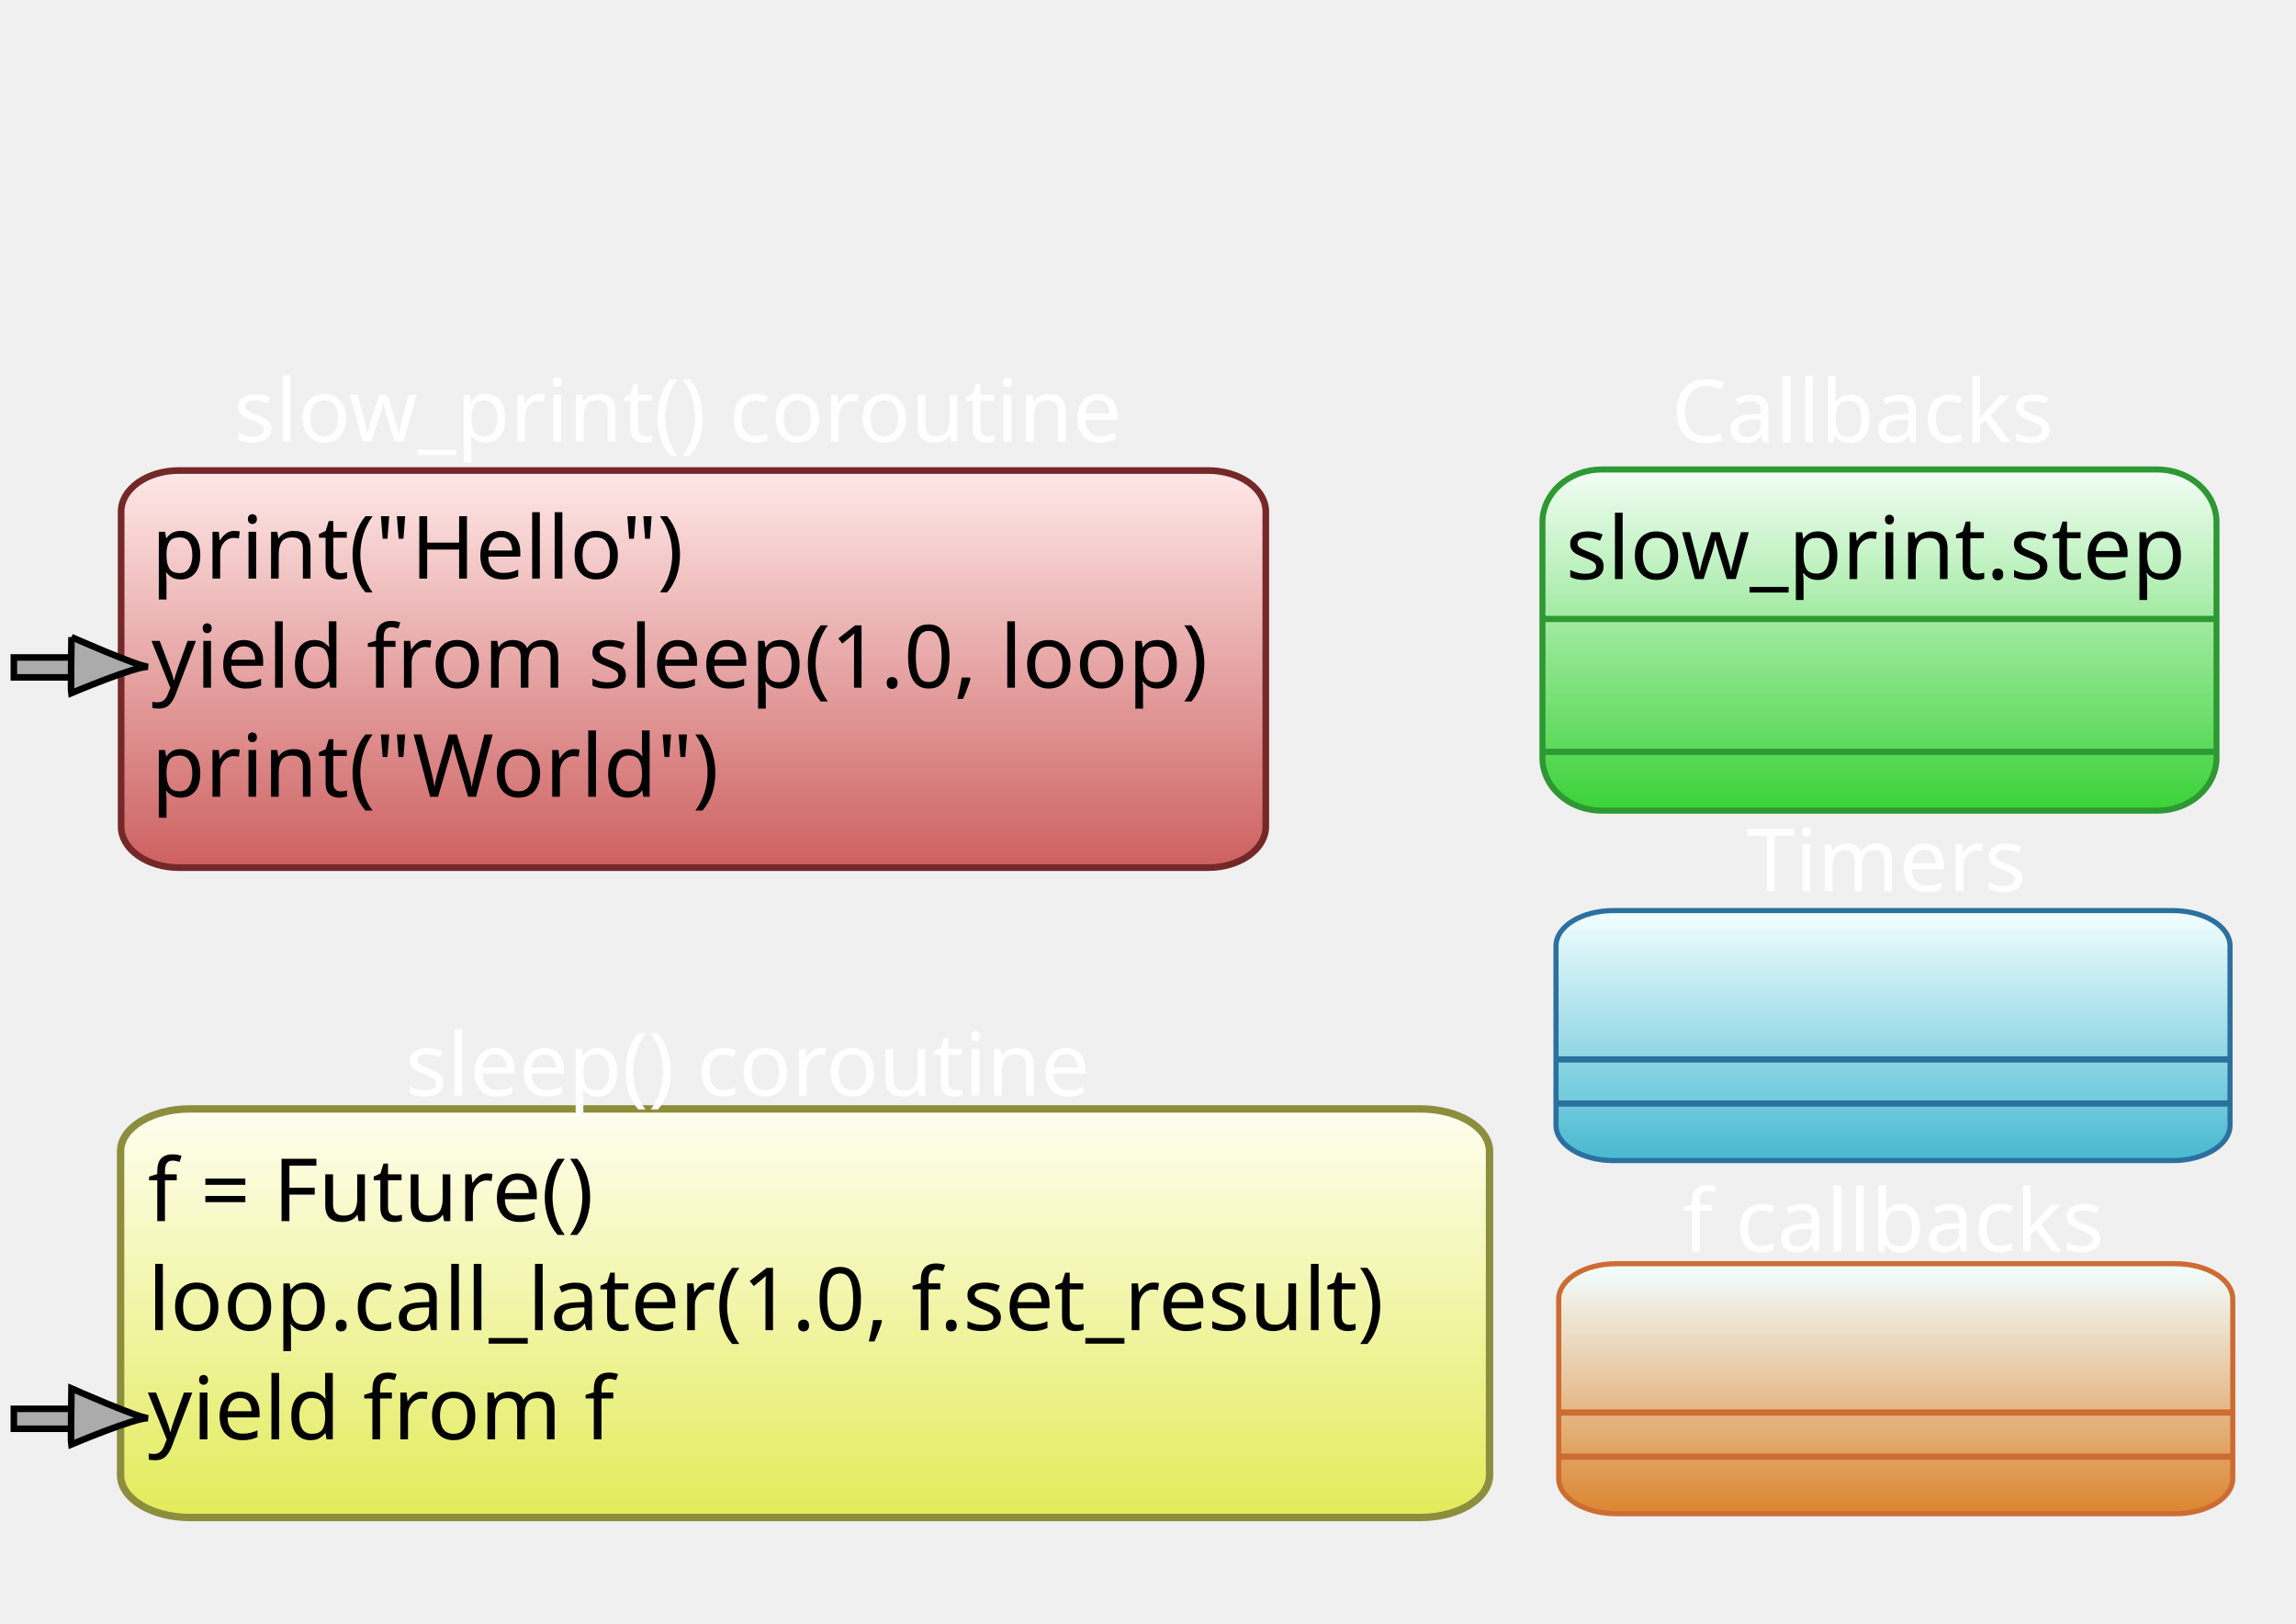
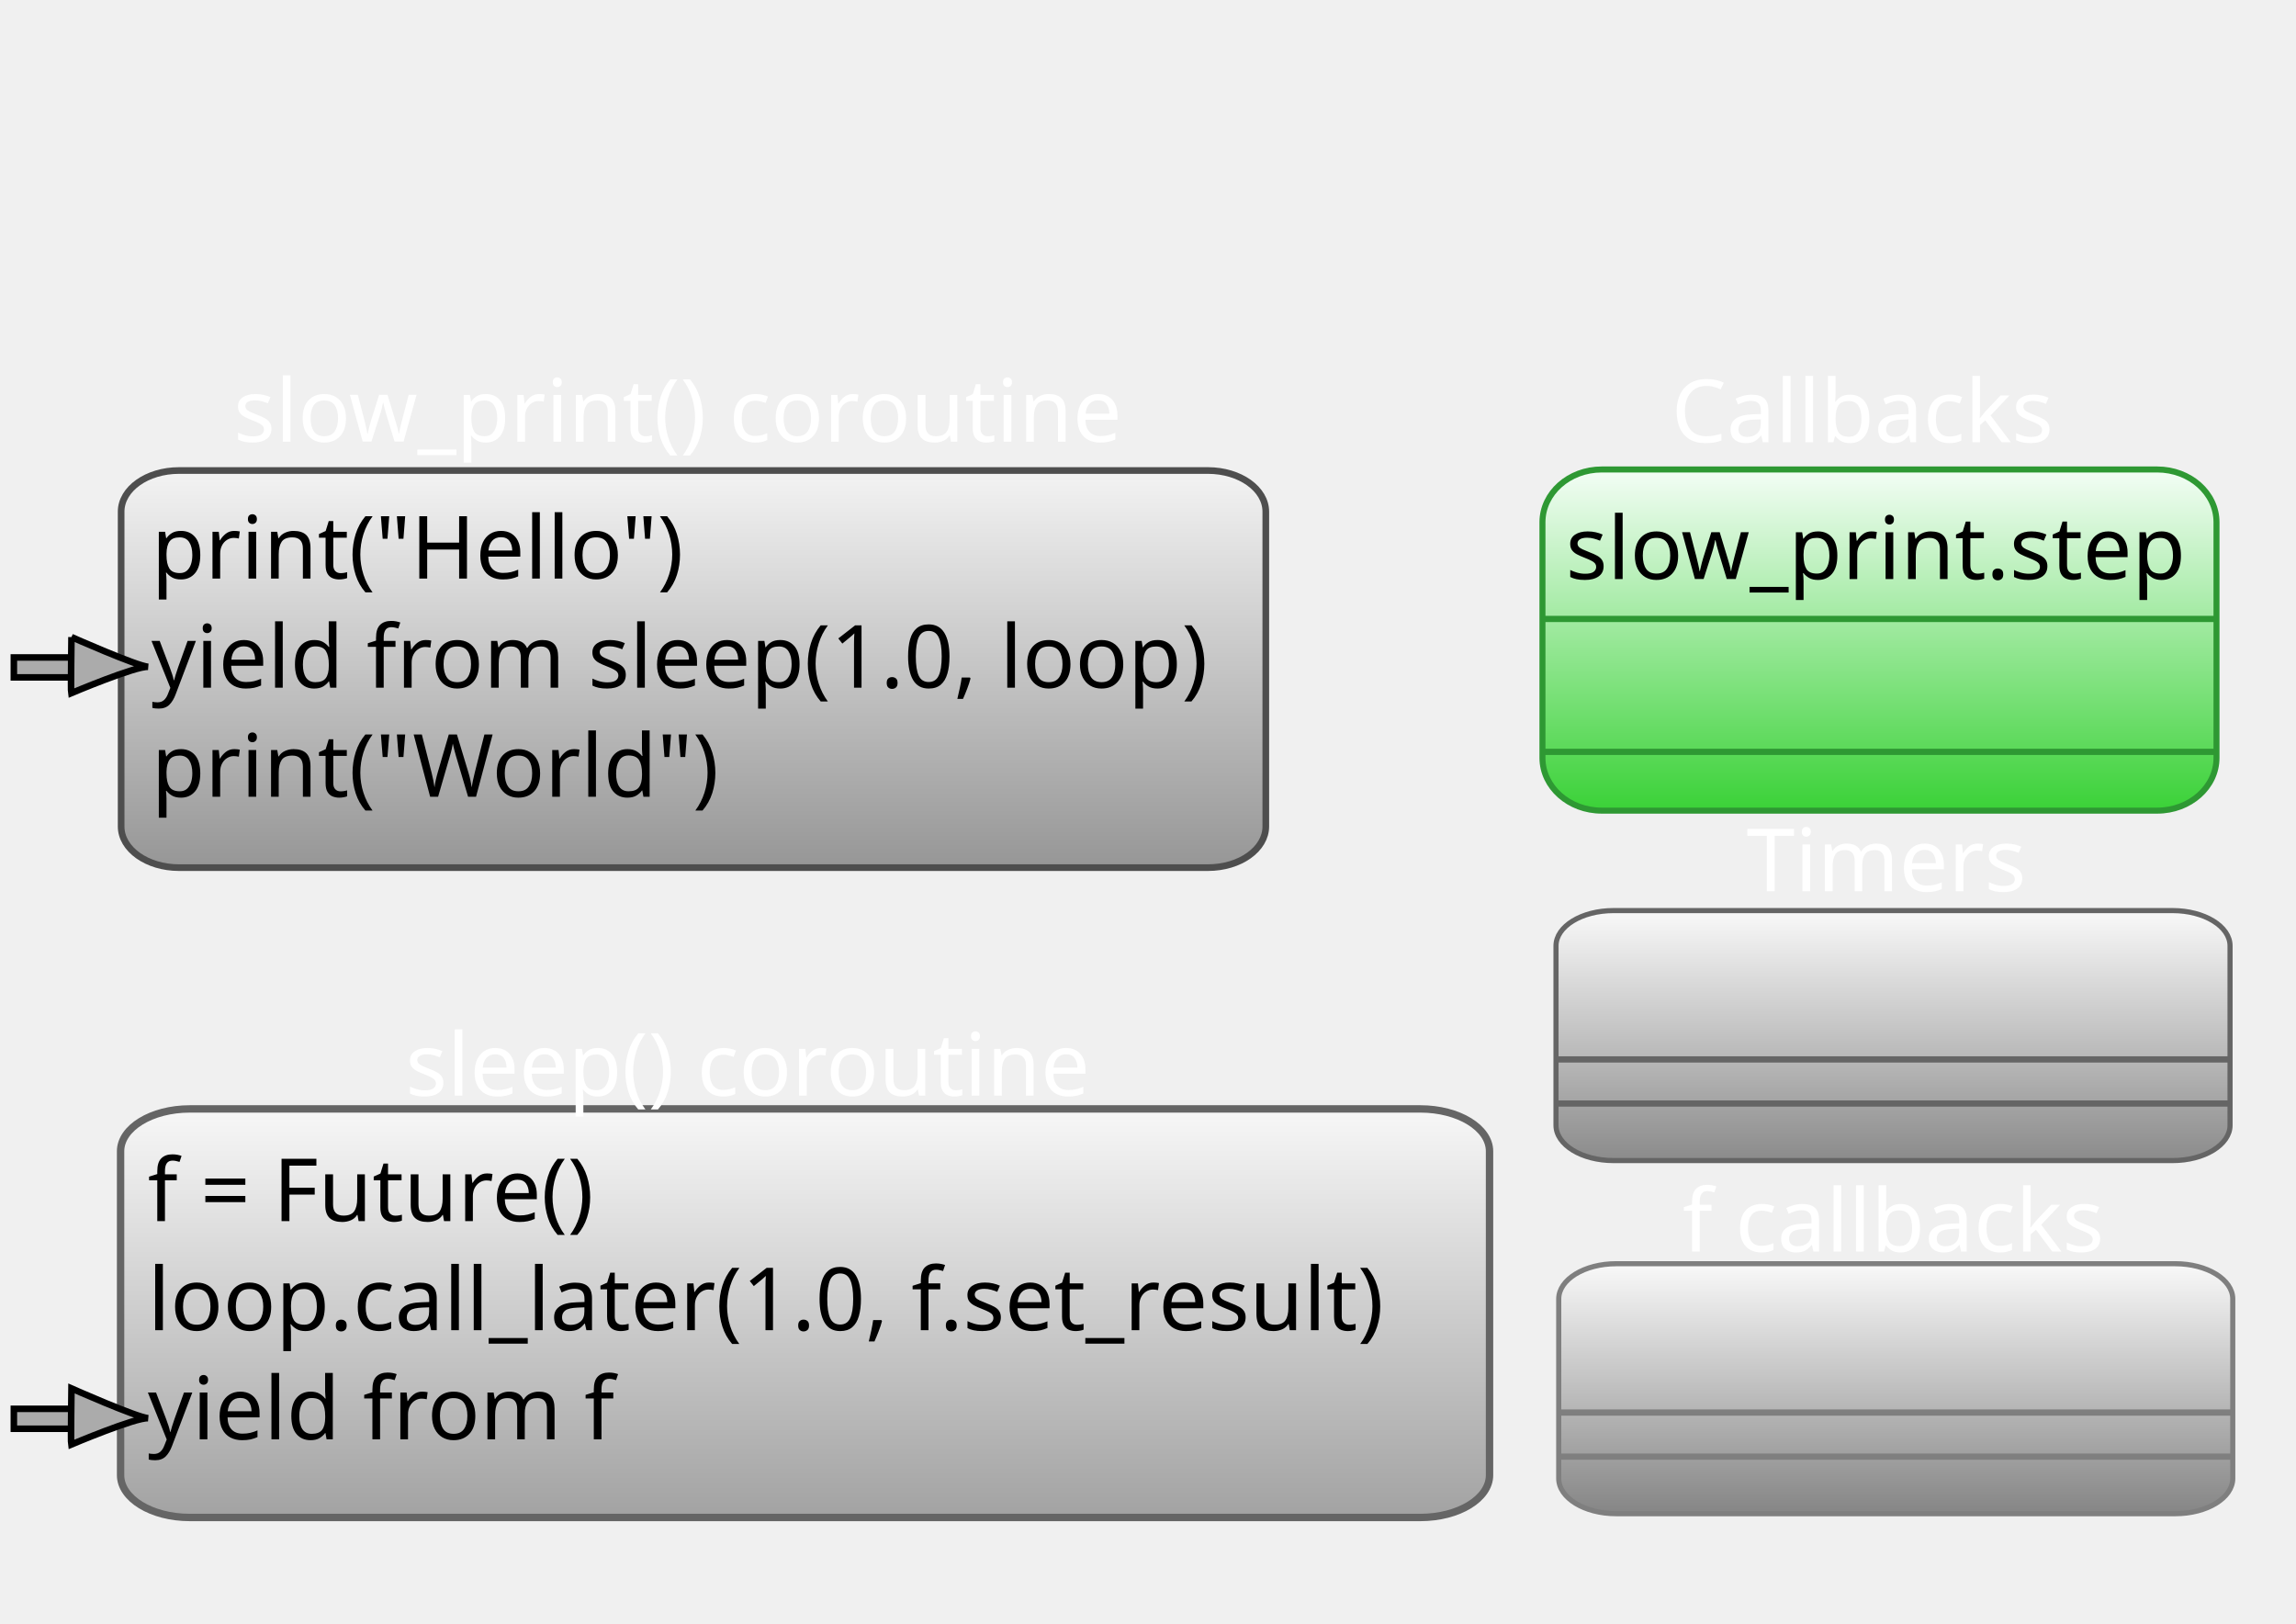
<svg xmlns="http://www.w3.org/2000/svg" xmlns:xlink="http://www.w3.org/1999/xlink" version="1.1" id="svg2" height="744.094" width="1052.362">
  <defs id="defs4">
    <linearGradient id="linearGradient12126">
-       <stop style="stop-color:#ffe8e8;stop-opacity:1;" offset="0" id="stop12128" />
-       <stop style="stop-color:#cd6060;stop-opacity:1;" offset="1" id="stop12130" />
+       <stop id="stop12128" offset="0" style="stop-color:#ffe8e8;stop-opacity:1;" />
+       <stop id="stop12130" offset="1" style="stop-color:#cd6060;stop-opacity:1;" />
    </linearGradient>
-     <marker orient="auto" refY="0" refX="0" id="DotL" style="overflow:visible">
-       <path id="path3982" d="m -2.5,-1 c 0,2.76 -2.24,5 -5,5 -2.76,0 -5,-2.24 -5,-5 0,-2.76 2.24,-5 5,-5 2.76,0 5,2.24 5,5 z" style="fill-rule:evenodd;stroke:#000000;stroke-width:1pt" transform="matrix(0.8,0,0,0.8,5.92,0.8)" />
+     <marker style="overflow:visible" id="DotL" refX="0" refY="0" orient="auto">
+       <path transform="matrix(0.8,0,0,0.8,5.92,0.8)" style="fill-rule:evenodd;stroke:#000000;stroke-width:1pt" d="m -2.5,-1 c 0,2.76 -2.24,5 -5,5 -2.76,0 -5,-2.24 -5,-5 0,-2.76 2.24,-5 5,-5 2.76,0 5,2.24 5,5 z" id="path3982" />
    </marker>
-     <marker id="RazorWire" refX="0" refY="0" orient="auto" style="overflow:visible">
-       <path id="path4153" transform="scale(0.8,0.8)" style="fill:#808080;fill-opacity:1;fill-rule:evenodd;stroke:#000000;stroke-width:0.1pt" d="m 0.023,-0.74 0,1.438 -7.781,2.313 18.437,0 -7.187,-2.313 0,-1.438 7.25,-2.156 -18.469,0 7.75,2.156 z" />
+     <marker style="overflow:visible" orient="auto" refY="0" refX="0" id="RazorWire">
+       <path d="m 0.023,-0.74 0,1.438 -7.781,2.313 18.437,0 -7.187,-2.313 0,-1.438 7.25,-2.156 -18.469,0 7.75,2.156 z" style="fill:#808080;fill-opacity:1;fill-rule:evenodd;stroke:#000000;stroke-width:0.1pt" transform="scale(0.8,0.8)" id="path4153" />
    </marker>
-     <marker orient="auto" refY="0" refX="0" id="Arrow2Lend" style="overflow:visible">
-       <path id="path3942" style="fill-rule:evenodd;stroke-width:0.625;stroke-linejoin:round" d="M 8.719,4.034 -2.207,0.016 8.719,-4.002 c -1.745,2.372 -1.735,5.617 -6e-7,8.035 z" transform="matrix(-1.1,0,0,-1.1,-1.1,0)" />
+     <marker style="overflow:visible" id="Arrow2Lend" refX="0" refY="0" orient="auto">
+       <path transform="matrix(-1.1,0,0,-1.1,-1.1,0)" d="M 8.719,4.034 -2.207,0.016 8.719,-4.002 c -1.745,2.372 -1.735,5.617 -6e-7,8.035 z" style="fill-rule:evenodd;stroke-width:0.625;stroke-linejoin:round" id="path3942" />
    </marker>
-     <marker orient="auto" refY="0" refX="0" id="Arrow1Lend" style="overflow:visible">
-       <path id="path3924" d="M 0,0 5,-5 -12.5,0 5,5 0,0 z" style="fill-rule:evenodd;stroke:#000000;stroke-width:1pt" transform="matrix(-0.8,0,0,-0.8,-10,0)" />
+     <marker style="overflow:visible" id="Arrow1Lend" refX="0" refY="0" orient="auto">
+       <path transform="matrix(-0.8,0,0,-0.8,-10,0)" style="fill-rule:evenodd;stroke:#000000;stroke-width:1pt" d="M 0,0 5,-5 -12.5,0 5,5 0,0 z" id="path3924" />
    </marker>
    <linearGradient id="linearGradient3765">
-       <stop id="stop3767" offset="0" style="stop-color:#f2feff;stop-opacity:1;" />
-       <stop id="stop3769" offset="1" style="stop-color:#41b6ce;stop-opacity:1;" />
+       <stop style="stop-color:#f2feff;stop-opacity:1;" offset="0" id="stop3767" />
+       <stop style="stop-color:#41b6ce;stop-opacity:1;" offset="1" id="stop3769" />
    </linearGradient>
    <linearGradient id="linearGradient3755">
-       <stop style="stop-color:#b8f1f1;stop-opacity:1;" offset="0" id="stop3757" />
-       <stop style="stop-color:#5ac5da;stop-opacity:1;" offset="1" id="stop3759" />
+       <stop id="stop3757" offset="0" style="stop-color:#b8f1f1;stop-opacity:1;" />
+       <stop id="stop3759" offset="1" style="stop-color:#5ac5da;stop-opacity:1;" />
    </linearGradient>
-     <linearGradient xlink:href="#linearGradient3765" id="linearGradient3761" x1="328.5" y1="172.362" x2="334.357" y2="552.362" gradientUnits="userSpaceOnUse" gradientTransform="matrix(0.6143788,0,0,0.4866711,176.4746,449.7801)" />
-     <linearGradient xlink:href="#linearGradient3765-7" id="linearGradient3761-8" x1="328.5" y1="172.362" x2="334.357" y2="552.362" gradientUnits="userSpaceOnUse" gradientTransform="matrix(0.6143788,0,0,0.6431323,188.5043,-52.64542)" />
+     <linearGradient gradientTransform="matrix(0.6143788,0,0,0.4866711,176.4746,449.7801)" gradientUnits="userSpaceOnUse" y2="552.362" x2="334.357" y1="172.362" x1="328.5" id="linearGradient3761" xlink:href="#linearGradient3765" />
+     <linearGradient gradientTransform="matrix(0.6143788,0,0,0.6431323,188.5043,-52.64542)" gradientUnits="userSpaceOnUse" y2="552.362" x2="334.357" y1="172.362" x1="328.5" id="linearGradient3761-8" xlink:href="#linearGradient3765-7" />
    <linearGradient id="linearGradient3765-7">
-       <stop id="stop3767-4" offset="0" style="stop-color:#f2fdf4;stop-opacity:1;" />
-       <stop id="stop3769-3" offset="1" style="stop-color:#3cd239;stop-opacity:1;" />
+       <stop style="stop-color:#f2fdf4;stop-opacity:1;" offset="0" id="stop3767-4" />
+       <stop style="stop-color:#3cd239;stop-opacity:1;" offset="1" id="stop3769-3" />
    </linearGradient>
-     <linearGradient y2="548.954" x2="328.5" y1="172.362" x1="328.5" gradientTransform="matrix(0.6143788,0,0,0.4083694,654.3163,454.1901)" gradientUnits="userSpaceOnUse" id="linearGradient5906" xlink:href="#linearGradient3765-7" />
-     <marker orient="auto" refY="0" refX="0" id="Arrow1Lend-4" style="overflow:visible">
-       <path id="path3924-0" d="M 0,0 5,-5 -12.5,0 5,5 0,0 z" style="fill-rule:evenodd;stroke:#000000;stroke-width:1pt" transform="matrix(-0.8,0,0,-0.8,-10,0)" />
+     <linearGradient xlink:href="#linearGradient3765-7" id="linearGradient5906" gradientUnits="userSpaceOnUse" gradientTransform="matrix(0.6143788,0,0,0.4083694,654.3163,454.1901)" x1="328.5" y1="172.362" x2="328.5" y2="548.954" />
+     <marker style="overflow:visible" id="Arrow1Lend-4" refX="0" refY="0" orient="auto">
+       <path transform="matrix(-0.8,0,0,-0.8,-10,0)" style="fill-rule:evenodd;stroke:#000000;stroke-width:1pt" d="M 0,0 5,-5 -12.5,0 5,5 0,0 z" id="path3924-0" />
    </marker>
-     <linearGradient xlink:href="#linearGradient12126" id="linearGradient12140" x1="879.429" y1="523.279" x2="879.429" y2="707.26" gradientUnits="userSpaceOnUse" gradientTransform="matrix(1.189874,0,0,0.9890065,-689.2314,6.708743)" />
-     <linearGradient xlink:href="#linearGradient12126-6" id="linearGradient12140-4" x1="879.429" y1="523.279" x2="883.507" y2="706.591" gradientUnits="userSpaceOnUse" gradientTransform="matrix(0.9957622,0,0,1.142415,-67.42616,-69.40973)" />
+     <linearGradient gradientTransform="matrix(1.189874,0,0,0.9890065,-689.2314,6.708743)" gradientUnits="userSpaceOnUse" y2="707.26" x2="879.429" y1="523.279" x1="879.429" id="linearGradient12140" xlink:href="#linearGradient12126" />
+     <linearGradient gradientTransform="matrix(0.9957622,0,0,1.142415,-67.42616,-69.40973)" gradientUnits="userSpaceOnUse" y2="706.591" x2="883.507" y1="523.279" x1="879.429" id="linearGradient12140-4" xlink:href="#linearGradient12126-6" />
    <linearGradient id="linearGradient12126-6">
-       <stop style="stop-color:#fffef0;stop-opacity:1;" offset="0" id="stop12128-6" />
-       <stop style="stop-color:#e2eb59;stop-opacity:1;" offset="1" id="stop12130-1" />
+       <stop id="stop12128-6" offset="0" style="stop-color:#fffef0;stop-opacity:1;" />
+       <stop id="stop12130-1" offset="1" style="stop-color:#e2eb59;stop-opacity:1;" />
    </linearGradient>
-     <linearGradient y2="707.709" x2="879.429" y1="523.279" x1="879.429" gradientTransform="matrix(1.423018,0,0,1.017503,-835.4125,284.369)" gradientUnits="userSpaceOnUse" id="linearGradient12157" xlink:href="#linearGradient12126-6" />
-     <linearGradient xlink:href="#linearGradient3765-8" id="linearGradient3761-6" x1="328.5" y1="172.362" x2="334.357" y2="552.362" gradientUnits="userSpaceOnUse" gradientTransform="matrix(0.6143788,0,0,0.4866711,176.4746,449.7801)" />
+     <linearGradient xlink:href="#linearGradient12126-6" id="linearGradient12157" gradientUnits="userSpaceOnUse" gradientTransform="matrix(1.423018,0,0,1.017503,-835.4125,284.369)" x1="879.429" y1="523.279" x2="879.429" y2="707.709" />
+     <linearGradient gradientTransform="matrix(0.6143788,0,0,0.4866711,176.4746,449.7801)" gradientUnits="userSpaceOnUse" y2="552.362" x2="334.357" y1="172.362" x1="328.5" id="linearGradient3761-6" xlink:href="#linearGradient3765-8" />
    <linearGradient id="linearGradient3765-8">
-       <stop id="stop3767-1" offset="0" style="stop-color:#f2feff;stop-opacity:1;" />
-       <stop id="stop3769-0" offset="1" style="stop-color:#41b6ce;stop-opacity:1;" />
+       <stop style="stop-color:#f2feff;stop-opacity:1;" offset="0" id="stop3767-1" />
+       <stop style="stop-color:#41b6ce;stop-opacity:1;" offset="1" id="stop3769-0" />
    </linearGradient>
-     <linearGradient y2="566.407" x2="328.5" y1="172.362" x1="328.5" gradientTransform="matrix(0.6143788,0,0,0.2992256,660.5266,674.8422)" gradientUnits="userSpaceOnUse" id="linearGradient12913" xlink:href="#linearGradient3765-8" />
-     <linearGradient y2="566.407" x2="328.5" y1="172.362" x1="328.5" gradientTransform="matrix(0.6143788,0,0,0.3521827,659.7009,679.9031)" gradientUnits="userSpaceOnUse" id="linearGradient12913-7" xlink:href="#linearGradient3765-8-2" />
+     <linearGradient xlink:href="#linearGradient3765-8" id="linearGradient12913" gradientUnits="userSpaceOnUse" gradientTransform="matrix(0.6143788,0,0,0.2992256,660.5266,674.8422)" x1="328.5" y1="172.362" x2="328.5" y2="566.407" />
+     <linearGradient xlink:href="#linearGradient3765-8-2" id="linearGradient12913-7" gradientUnits="userSpaceOnUse" gradientTransform="matrix(0.6143788,0,0,0.3521827,659.7009,679.9031)" x1="328.5" y1="172.362" x2="328.5" y2="566.407" />
    <linearGradient id="linearGradient3765-8-2">
-       <stop id="stop3767-1-4" offset="0" style="stop-color:#f2feff;stop-opacity:1;" />
-       <stop id="stop3769-0-9" offset="1" style="stop-color:#41b6ce;stop-opacity:1;" />
+       <stop style="stop-color:#f2feff;stop-opacity:1;" offset="0" id="stop3767-1-4" />
+       <stop style="stop-color:#41b6ce;stop-opacity:1;" offset="1" id="stop3769-0-9" />
    </linearGradient>
-     <linearGradient y2="566.407" x2="328.5" y1="172.362" x1="328.5" gradientTransform="matrix(0.6143788,0,0,0.3521827,667.5029,825.7627)" gradientUnits="userSpaceOnUse" id="linearGradient4772" xlink:href="#linearGradient3765-8-2" />
-     <linearGradient y2="566.407" x2="328.5" y1="172.362" x1="328.5" gradientTransform="matrix(0.6143788,0,0,0.2992256,660.5266,674.8422)" gradientUnits="userSpaceOnUse" id="linearGradient12913-70" xlink:href="#linearGradient3765-8-8" />
+     <linearGradient xlink:href="#linearGradient3765-8-2" id="linearGradient4772" gradientUnits="userSpaceOnUse" gradientTransform="matrix(0.6143788,0,0,0.3521827,667.5029,825.7627)" x1="328.5" y1="172.362" x2="328.5" y2="566.407" />
+     <linearGradient xlink:href="#linearGradient3765-8-8" id="linearGradient12913-70" gradientUnits="userSpaceOnUse" gradientTransform="matrix(0.6143788,0,0,0.2992256,660.5266,674.8422)" x1="328.5" y1="172.362" x2="328.5" y2="566.407" />
    <linearGradient id="linearGradient3765-8-8">
-       <stop id="stop3767-1-7" offset="0" style="stop-color:#f2feff;stop-opacity:1;" />
-       <stop id="stop3769-0-1" offset="1" style="stop-color:#db8128;stop-opacity:1;" />
+       <stop style="stop-color:#f2feff;stop-opacity:1;" offset="0" id="stop3767-1-7" />
+       <stop style="stop-color:#db8128;stop-opacity:1;" offset="1" id="stop3769-0-1" />
    </linearGradient>
-     <linearGradient y2="566.407" x2="328.5" y1="172.362" x1="328.5" gradientTransform="matrix(0.6143788,0,0,0.2992256,661.7727,836.6693)" gradientUnits="userSpaceOnUse" id="linearGradient4824" xlink:href="#linearGradient3765-8-8" />
+     <linearGradient xlink:href="#linearGradient3765-8-8" id="linearGradient4824" gradientUnits="userSpaceOnUse" gradientTransform="matrix(0.6143788,0,0,0.2992256,661.7727,836.6693)" x1="328.5" y1="172.362" x2="328.5" y2="566.407" />
+     <linearGradient gradientTransform="matrix(1.189874,0,0,0.9890065,-689.2314,6.708743)" gradientUnits="userSpaceOnUse" y2="707.26" x2="879.429" y1="523.279" x1="879.429" id="linearGradient12140-219" xlink:href="#linearGradient12126-508" />
+     <linearGradient id="linearGradient12126-508">
+       <stop id="stop11731" offset="0" style="stop-color:#f3f3f3;stop-opacity:1;" />
+       <stop id="stop11733" offset="1" style="stop-color:#969696;stop-opacity:1;" />
+     </linearGradient>
+     <linearGradient xlink:href="#linearGradient3765-8-8-46" id="linearGradient4824-406" gradientUnits="userSpaceOnUse" gradientTransform="matrix(0.6143788,0,0,0.2992256,661.7727,836.6693)" x1="328.5" y1="172.362" x2="328.5" y2="566.407" />
+     <linearGradient id="linearGradient3765-8-8-46">
+       <stop style="stop-color:#f8f8f8;stop-opacity:1;" offset="0" id="stop11737" />
+       <stop style="stop-color:#818181;stop-opacity:1;" offset="1" id="stop11739" />
+     </linearGradient>
+     <linearGradient xlink:href="#linearGradient12126-6-935" id="linearGradient12157-8" gradientUnits="userSpaceOnUse" gradientTransform="matrix(1.423018,0,0,1.017503,-835.4125,284.369)" x1="879.429" y1="523.279" x2="879.429" y2="707.709" />
+     <linearGradient id="linearGradient12126-6-935">
+       <stop id="stop11743" offset="0" style="stop-color:#f7f7f7;stop-opacity:1;" />
+       <stop id="stop11745" offset="1" style="stop-color:#a2a2a2;stop-opacity:1;" />
+     </linearGradient>
+     <linearGradient xlink:href="#linearGradient3765-8-108" id="linearGradient12913-337" gradientUnits="userSpaceOnUse" gradientTransform="matrix(0.6143788,0,0,0.2992256,660.5266,674.8422)" x1="328.5" y1="172.362" x2="328.5" y2="566.407" />
+     <linearGradient id="linearGradient3765-8-108">
+       <stop style="stop-color:#f8f8f8;stop-opacity:1;" offset="0" id="stop11749" />
+       <stop style="stop-color:#878787;stop-opacity:1;" offset="1" id="stop11751" />
+     </linearGradient>
  </defs>
-   <g id="layer1" transform="translate(0,-308.2677)">
-     <rect style="fill:url(#linearGradient5906);fill-opacity:1;fill-rule:nonzero;stroke:#2e9833;stroke-width:2.757;stroke-linecap:butt;stroke-linejoin:round;stroke-miterlimit:4;stroke-opacity:1;stroke-dasharray:none" id="rect2985-0" width="308.945" height="156.347" x="706.977" y="523.411" rx="27.17" ry="24.183" />
-     <path style="fill:none;stroke:#2e9833;stroke-width:2.852;stroke-linecap:butt;stroke-linejoin:miter;stroke-miterlimit:4;stroke-opacity:1;stroke-dasharray:none" d="m 707.684,591.912 181.913,0 126.647,0" id="path3858-99" />
-     <path style="fill:none;stroke:#2e9833;stroke-width:2.85;stroke-linecap:butt;stroke-linejoin:miter;stroke-miterlimit:4;stroke-opacity:1;stroke-dasharray:none" d="m 707.255,652.819 308.124,0" id="path3858-5-4" />
-     <text xml:space="preserve" style="font-size:40px;font-style:normal;font-variant:normal;font-weight:normal;font-stretch:normal;line-height:125%;letter-spacing:0px;word-spacing:0px;fill:#ffffff;fill-opacity:1;stroke:none;font-family:Comfortaa;-inkscape-font-specification:Comfortaa" x="766.055" y="510.929" id="text3771-4">
-       <tspan id="tspan3773-6" x="766.055" y="510.929">Callbacks</tspan>
+   <g transform="translate(0,-308.2677)" id="layer1">
+     <rect ry="24.183" rx="27.17" y="523.411" x="706.977" height="156.347" width="308.945" id="rect2985-0" style="fill:url(#linearGradient5906);fill-opacity:1;fill-rule:nonzero;stroke:#2e9833;stroke-width:2.757;stroke-linecap:butt;stroke-linejoin:round;stroke-miterlimit:4;stroke-opacity:1;stroke-dasharray:none" />
+     <path id="path3858-99" d="m 707.684,591.912 181.913,0 126.647,0" style="fill:none;stroke:#2e9833;stroke-width:2.852;stroke-linecap:butt;stroke-linejoin:miter;stroke-miterlimit:4;stroke-opacity:1;stroke-dasharray:none" />
+     <path id="path3858-5-4" d="m 707.255,652.819 308.124,0" style="fill:none;stroke:#2e9833;stroke-width:2.85;stroke-linecap:butt;stroke-linejoin:miter;stroke-miterlimit:4;stroke-opacity:1;stroke-dasharray:none" />
+     <text id="text3771-4" y="510.929" x="766.055" style="font-size:40px;font-style:normal;font-variant:normal;font-weight:normal;font-stretch:normal;line-height:125%;letter-spacing:0px;word-spacing:0px;fill:#ffffff;fill-opacity:1;stroke:none;font-family:Comfortaa;-inkscape-font-specification:Comfortaa" xml:space="preserve">
+       <tspan y="510.929" x="766.055" id="tspan3773-6">Callbacks</tspan>
    </text>
-     <rect style="fill:url(#linearGradient12140);fill-opacity:1;fill-rule:nonzero;stroke:#752828;stroke-width:3.051;stroke-linecap:butt;stroke-linejoin:round;stroke-miterlimit:4;stroke-opacity:1;stroke-dasharray:none" id="rect11120-3" width="524.653" height="181.991" x="55.521" y="523.888" rx="26.515" ry="18.865" />
-     <text xml:space="preserve" style="font-size:40px;font-style:normal;font-weight:normal;line-height:125%;letter-spacing:0px;word-spacing:0px;fill:#ffffff;fill-opacity:1;stroke:none;font-family:Sans" x="107.047" y="510.679" id="text5865-6-8-9">
-       <tspan x="107.047" y="510.679" style="font-style:normal;font-variant:normal;font-weight:normal;font-stretch:normal;fill:#ffffff;fill-opacity:1;font-family:Comfortaa;-inkscape-font-specification:Comfortaa" id="tspan11114-1">slow_print() coroutine</tspan>
+     <rect ry="18.865" rx="26.515" y="523.888" x="55.521" height="181.991" width="524.653" id="rect11120-3" style="fill:url(#linearGradient12140-219);fill-opacity:1;fill-rule:nonzero;stroke:#4e4e4e;stroke-width:3.051;stroke-linecap:butt;stroke-linejoin:round;stroke-miterlimit:4;stroke-opacity:1;stroke-dasharray:none" />
+     <text id="text5865-6-8-9" y="510.679" x="107.047" style="font-size:40px;font-style:normal;font-weight:normal;line-height:125%;letter-spacing:0px;word-spacing:0px;fill:#ffffff;fill-opacity:1;stroke:none;font-family:Sans" xml:space="preserve">
+       <tspan id="tspan11114-1" style="font-style:normal;font-variant:normal;font-weight:normal;font-stretch:normal;fill:#ffffff;fill-opacity:1;font-family:Comfortaa;-inkscape-font-specification:Comfortaa" y="510.679" x="107.047">slow_print() coroutine</tspan>
    </text>
-     <text xml:space="preserve" style="font-size:40px;font-style:normal;font-weight:normal;line-height:125%;letter-spacing:0px;word-spacing:0px;fill:#000000;fill-opacity:1;stroke:none;font-family:Sans" x="69.392" y="573.404" id="text5865-6">
-       <tspan x="69.392" y="573.404" style="font-style:normal;font-variant:normal;font-weight:normal;font-stretch:normal;fill:#000000;fill-opacity:1;font-family:Comfortaa;-inkscape-font-specification:Comfortaa" id="tspan7773">print("Hello")</tspan>
-       <tspan x="69.392" y="623.404" style="font-style:normal;font-variant:normal;font-weight:normal;font-stretch:normal;fill:#000000;fill-opacity:1;font-family:Comfortaa;-inkscape-font-specification:Comfortaa" id="tspan13365">yield from sleep(1.0, loop)</tspan>
-       <tspan x="69.392" y="673.404" style="font-style:normal;font-variant:normal;font-weight:normal;font-stretch:normal;fill:#000000;fill-opacity:1;font-family:Comfortaa;-inkscape-font-specification:Comfortaa" id="tspan13369">print("World")</tspan>
+     <text id="text5865-6" y="573.404" x="69.392" style="font-size:40px;font-style:normal;font-weight:normal;line-height:125%;letter-spacing:0px;word-spacing:0px;fill:#000000;fill-opacity:1;stroke:none;font-family:Sans" xml:space="preserve">
+       <tspan id="tspan7773" style="font-style:normal;font-variant:normal;font-weight:normal;font-stretch:normal;fill:#000000;fill-opacity:1;font-family:Comfortaa;-inkscape-font-specification:Comfortaa" y="573.404" x="69.392">print("Hello")</tspan>
+       <tspan id="tspan13365" style="font-style:normal;font-variant:normal;font-weight:normal;font-stretch:normal;fill:#000000;fill-opacity:1;font-family:Comfortaa;-inkscape-font-specification:Comfortaa" y="623.404" x="69.392">yield from sleep(1.0, loop)</tspan>
+       <tspan id="tspan13369" style="font-style:normal;font-variant:normal;font-weight:normal;font-stretch:normal;fill:#000000;fill-opacity:1;font-family:Comfortaa;-inkscape-font-specification:Comfortaa" y="673.404" x="69.392">print("World")</tspan>
    </text>
-     <rect style="fill:url(#linearGradient12157);fill-opacity:1;fill-rule:nonzero;stroke:#8d8e3d;stroke-width:3.385;stroke-linecap:butt;stroke-linejoin:round;stroke-miterlimit:4;stroke-opacity:1;stroke-dasharray:none" id="rect11120-3-8" width="627.454" height="187.235" x="55.267" y="816.45" rx="31.711" ry="19.408" />
-     <text xml:space="preserve" style="font-size:40px;font-style:normal;font-weight:normal;line-height:125%;letter-spacing:0px;word-spacing:0px;fill:#ffffff;fill-opacity:1;stroke:none;font-family:Sans" x="185.857" y="810.378" id="text5865-6-8-9-4">
-       <tspan x="185.857" y="810.378" style="font-style:normal;font-variant:normal;font-weight:normal;font-stretch:normal;fill:#ffffff;fill-opacity:1;font-family:Comfortaa;-inkscape-font-specification:Comfortaa" id="tspan11114-1-1">sleep() coroutine</tspan>
+     <rect ry="19.408" rx="31.711" y="816.45" x="55.267" height="187.235" width="627.454" id="rect11120-3-8" style="fill:url(#linearGradient12157-8);fill-opacity:1;fill-rule:nonzero;stroke:#656565;stroke-width:3.385;stroke-linecap:butt;stroke-linejoin:round;stroke-miterlimit:4;stroke-opacity:1;stroke-dasharray:none" />
+     <text id="text5865-6-8-9-4" y="810.378" x="185.857" style="font-size:40px;font-style:normal;font-weight:normal;line-height:125%;letter-spacing:0px;word-spacing:0px;fill:#ffffff;fill-opacity:1;stroke:none;font-family:Sans" xml:space="preserve">
+       <tspan id="tspan11114-1-1" style="font-style:normal;font-variant:normal;font-weight:normal;font-stretch:normal;fill:#ffffff;fill-opacity:1;font-family:Comfortaa;-inkscape-font-specification:Comfortaa" y="810.378" x="185.857">sleep() coroutine</tspan>
    </text>
-     <rect style="fill:url(#linearGradient12913);fill-opacity:1;fill-rule:nonzero;stroke:#2c709f;stroke-width:2.352;stroke-linecap:butt;stroke-linejoin:round;stroke-miterlimit:4;stroke-opacity:1;stroke-dasharray:none" id="rect2985" width="308.945" height="114.561" x="713.188" y="725.562" rx="26.345" ry="16.164" />
-     <text xml:space="preserve" style="font-size:40px;font-style:normal;font-variant:normal;font-weight:normal;font-stretch:normal;line-height:125%;letter-spacing:0px;word-spacing:0px;fill:#ffffff;fill-opacity:1;stroke:none;font-family:Comfortaa;-inkscape-font-specification:Comfortaa" x="800.489" y="716.696" id="text3771">
-       <tspan id="tspan3773" x="800.489" y="716.696">Timers</tspan>
+     <rect ry="16.164" rx="26.345" y="725.562" x="713.188" height="114.561" width="308.945" id="rect2985" style="fill:url(#linearGradient12913-337);fill-opacity:1;fill-rule:nonzero;stroke:#656565;stroke-width:2.352;stroke-linecap:butt;stroke-linejoin:round;stroke-miterlimit:4;stroke-opacity:1;stroke-dasharray:none" />
+     <text id="text3771" y="716.696" x="800.489" style="font-size:40px;font-style:normal;font-variant:normal;font-weight:normal;font-stretch:normal;line-height:125%;letter-spacing:0px;word-spacing:0px;fill:#ffffff;fill-opacity:1;stroke:none;font-family:Comfortaa;-inkscape-font-specification:Comfortaa" xml:space="preserve">
+       <tspan y="716.696" x="800.489" id="tspan3773">Timers</tspan>
    </text>
-     <path style="fill:none;stroke:#2c709f;stroke-width:2.849;stroke-linecap:butt;stroke-linejoin:miter;stroke-miterlimit:4;stroke-opacity:1;stroke-dasharray:none" d="m 713.719,813.984 307.998,0" id="path3858" />
-     <path style="fill:none;stroke:#2c709f;stroke-width:2.853;stroke-linecap:butt;stroke-linejoin:miter;stroke-miterlimit:4;stroke-opacity:1;stroke-dasharray:none" d="m 712.965,793.77 308.85,0" id="path3858-0" />
-     <text xml:space="preserve" style="font-size:40px;font-style:normal;font-weight:normal;line-height:125%;letter-spacing:0px;word-spacing:0px;fill:#000000;fill-opacity:1;stroke:none;font-family:Sans" x="67.73" y="867.856" id="text4718">
-       <tspan id="tspan4720" x="67.73" y="867.856" style="font-style:normal;font-variant:normal;font-weight:normal;font-stretch:normal;font-family:Comfortaa;-inkscape-font-specification:Comfortaa">f = Future()</tspan>
-       <tspan x="67.73" y="917.856" id="tspan4722" style="font-style:normal;font-variant:normal;font-weight:normal;font-stretch:normal;font-family:Comfortaa;-inkscape-font-specification:Comfortaa">loop.call_later(1.0, f.set_result)</tspan>
-       <tspan x="67.73" y="967.856" id="tspan4724" style="font-style:normal;font-variant:normal;font-weight:normal;font-stretch:normal;font-family:Comfortaa;-inkscape-font-specification:Comfortaa">yield from f</tspan>
+     <path id="path3858" d="m 713.719,813.984 307.998,0" style="fill:none;stroke:#656565;stroke-width:2.849;stroke-linecap:butt;stroke-linejoin:miter;stroke-miterlimit:4;stroke-opacity:1;stroke-dasharray:none" />
+     <path id="path3858-0" d="m 712.965,793.77 308.85,0" style="fill:none;stroke:#656565;stroke-width:2.853;stroke-linecap:butt;stroke-linejoin:miter;stroke-miterlimit:4;stroke-opacity:1;stroke-dasharray:none" />
+     <text id="text4718" y="867.856" x="67.73" style="font-size:40px;font-style:normal;font-weight:normal;line-height:125%;letter-spacing:0px;word-spacing:0px;fill:#000000;fill-opacity:1;stroke:none;font-family:Sans" xml:space="preserve">
+       <tspan style="font-style:normal;font-variant:normal;font-weight:normal;font-stretch:normal;font-family:Comfortaa;-inkscape-font-specification:Comfortaa" y="867.856" x="67.73" id="tspan4720">f = Future()</tspan>
+       <tspan style="font-style:normal;font-variant:normal;font-weight:normal;font-stretch:normal;font-family:Comfortaa;-inkscape-font-specification:Comfortaa" id="tspan4722" y="917.856" x="67.73">loop.call_later(1.0, f.set_result)</tspan>
+       <tspan style="font-style:normal;font-variant:normal;font-weight:normal;font-stretch:normal;font-family:Comfortaa;-inkscape-font-specification:Comfortaa" id="tspan4724" y="967.856" x="67.73">yield from f</tspan>
    </text>
-     <rect style="fill:url(#linearGradient4824);fill-opacity:1;fill-rule:nonzero;stroke:#cd6c32;stroke-width:2.352;stroke-linecap:butt;stroke-linejoin:round;stroke-miterlimit:4;stroke-opacity:1;stroke-dasharray:none" id="rect2985-3" width="308.945" height="114.561" x="714.434" y="887.39" rx="26.345" ry="16.164" />
-     <text xml:space="preserve" style="font-size:40px;font-style:normal;font-variant:normal;font-weight:normal;font-stretch:normal;line-height:125%;letter-spacing:0px;word-spacing:0px;fill:#ffffff;fill-opacity:1;stroke:none;font-family:Comfortaa;-inkscape-font-specification:Comfortaa" x="771.183" y="881.826" id="text3771-47">
-       <tspan id="tspan3773-1" x="771.183" y="881.826">f callbacks</tspan>
+     <rect ry="16.164" rx="26.345" y="887.39" x="714.434" height="114.561" width="308.945" id="rect2985-3" style="fill:url(#linearGradient4824-406);fill-opacity:1;fill-rule:nonzero;stroke:#7f7f7f;stroke-width:2.352;stroke-linecap:butt;stroke-linejoin:round;stroke-miterlimit:4;stroke-opacity:1;stroke-dasharray:none" />
+     <text id="text3771-47" y="881.826" x="771.183" style="font-size:40px;font-style:normal;font-variant:normal;font-weight:normal;font-stretch:normal;line-height:125%;letter-spacing:0px;word-spacing:0px;fill:#ffffff;fill-opacity:1;stroke:none;font-family:Comfortaa;-inkscape-font-specification:Comfortaa" xml:space="preserve">
+       <tspan y="881.826" x="771.183" id="tspan3773-1">f callbacks</tspan>
    </text>
-     <path style="fill:none;stroke:#cd6c32;stroke-width:2.849;stroke-linecap:butt;stroke-linejoin:miter;stroke-miterlimit:4;stroke-opacity:1;stroke-dasharray:none" d="m 714.965,975.811 307.998,0" id="path3858-5" />
-     <path style="fill:none;stroke:#cd6c32;stroke-width:2.853;stroke-linecap:butt;stroke-linejoin:miter;stroke-miterlimit:4;stroke-opacity:1;stroke-dasharray:none" d="m 714.211,955.597 308.85,0" id="path3858-0-1" />
-     <text xml:space="preserve" style="font-size:40px;font-style:normal;font-weight:normal;line-height:125%;letter-spacing:0px;word-spacing:0px;fill:#000000;fill-opacity:1;stroke:none;font-family:Sans" x="717.649" y="573.641" id="text4689-2">
-       <tspan id="tspan4691-2" x="717.649" y="573.641" style="font-style:normal;font-variant:normal;font-weight:normal;font-stretch:normal;font-family:Comfortaa;-inkscape-font-specification:Comfortaa">slow_print.step</tspan>
+     <path id="path3858-5" d="m 714.965,975.811 307.998,0" style="fill:none;stroke:#7f7f7f;stroke-width:2.849;stroke-linecap:butt;stroke-linejoin:miter;stroke-miterlimit:4;stroke-opacity:1;stroke-dasharray:none" />
+     <path id="path3858-0-1" d="m 714.211,955.597 308.85,0" style="fill:none;stroke:#7f7f7f;stroke-width:2.853;stroke-linecap:butt;stroke-linejoin:miter;stroke-miterlimit:4;stroke-opacity:1;stroke-dasharray:none" />
+     <text id="text4689-2" y="573.641" x="717.649" style="font-size:40px;font-style:normal;font-weight:normal;line-height:125%;letter-spacing:0px;word-spacing:0px;fill:#000000;fill-opacity:1;stroke:none;font-family:Sans" xml:space="preserve">
+       <tspan style="font-style:normal;font-variant:normal;font-weight:normal;font-stretch:normal;font-family:Comfortaa;-inkscape-font-specification:Comfortaa" y="573.641" x="717.649" id="tspan4691-2">slow_print.step</tspan>
    </text>
-     <g id="g6257-2" transform="translate(-1.18629,-1.12677)">
-       <rect ry="0" rx="0" y="610.69" x="7.539" height="9.131" width="38.604" id="rect12135-1" style="fill:#ababab;fill-opacity:1;stroke:#000000;stroke-width:3;stroke-miterlimit:4;stroke-opacity:1;stroke-dasharray:none" />
-       <path id="path7308-2-1-5" d="m 33.943,601.341 c 0,0 29.705,13.182 35.206,13.65 -5.698,-0.468 -35.335,12.068 -35.335,12.068 -0.21,-1.185 0.129,-25.719 0.129,-25.719 z" style="fill:#ababab;fill-opacity:1;fill-rule:nonzero;stroke:#000000;stroke-width:3;stroke-miterlimit:4;stroke-opacity:1;stroke-dasharray:none" />
+     <g transform="translate(-1.18629,-1.12677)" id="g6257-2">
+       <rect style="fill:#ababab;fill-opacity:1;stroke:#000000;stroke-width:3;stroke-miterlimit:4;stroke-opacity:1;stroke-dasharray:none" id="rect12135-1" width="38.604" height="9.131" x="7.539" y="610.69" rx="0" ry="0" />
+       <path style="fill:#ababab;fill-opacity:1;fill-rule:nonzero;stroke:#000000;stroke-width:3;stroke-miterlimit:4;stroke-opacity:1;stroke-dasharray:none" d="m 33.943,601.341 c 0,0 29.705,13.182 35.206,13.65 -5.698,-0.468 -35.335,12.068 -35.335,12.068 -0.21,-1.185 0.129,-25.719 0.129,-25.719 z" id="path7308-2-1-5" />
    </g>
-     <g id="g6257-2-0" transform="translate(-1.18629,343.2032)">
-       <rect ry="0" rx="0" y="610.69" x="7.539" height="9.131" width="38.604" id="rect12135-1-5" style="fill:#ababab;fill-opacity:1;stroke:#000000;stroke-width:3;stroke-miterlimit:4;stroke-opacity:1;stroke-dasharray:none" />
-       <path id="path7308-2-1-5-2" d="m 33.943,601.341 c 0,0 29.705,13.182 35.206,13.65 -5.698,-0.468 -35.335,12.068 -35.335,12.068 -0.21,-1.185 0.129,-25.719 0.129,-25.719 z" style="fill:#ababab;fill-opacity:1;fill-rule:nonzero;stroke:#000000;stroke-width:3;stroke-miterlimit:4;stroke-opacity:1;stroke-dasharray:none" />
+     <g transform="translate(-1.18629,343.2032)" id="g6257-2-0">
+       <rect style="fill:#ababab;fill-opacity:1;stroke:#000000;stroke-width:3;stroke-miterlimit:4;stroke-opacity:1;stroke-dasharray:none" id="rect12135-1-5" width="38.604" height="9.131" x="7.539" y="610.69" rx="0" ry="0" />
+       <path style="fill:#ababab;fill-opacity:1;fill-rule:nonzero;stroke:#000000;stroke-width:3;stroke-miterlimit:4;stroke-opacity:1;stroke-dasharray:none" d="m 33.943,601.341 c 0,0 29.705,13.182 35.206,13.65 -5.698,-0.468 -35.335,12.068 -35.335,12.068 -0.21,-1.185 0.129,-25.719 0.129,-25.719 z" id="path7308-2-1-5-2" />
    </g>
  </g>
</svg>
